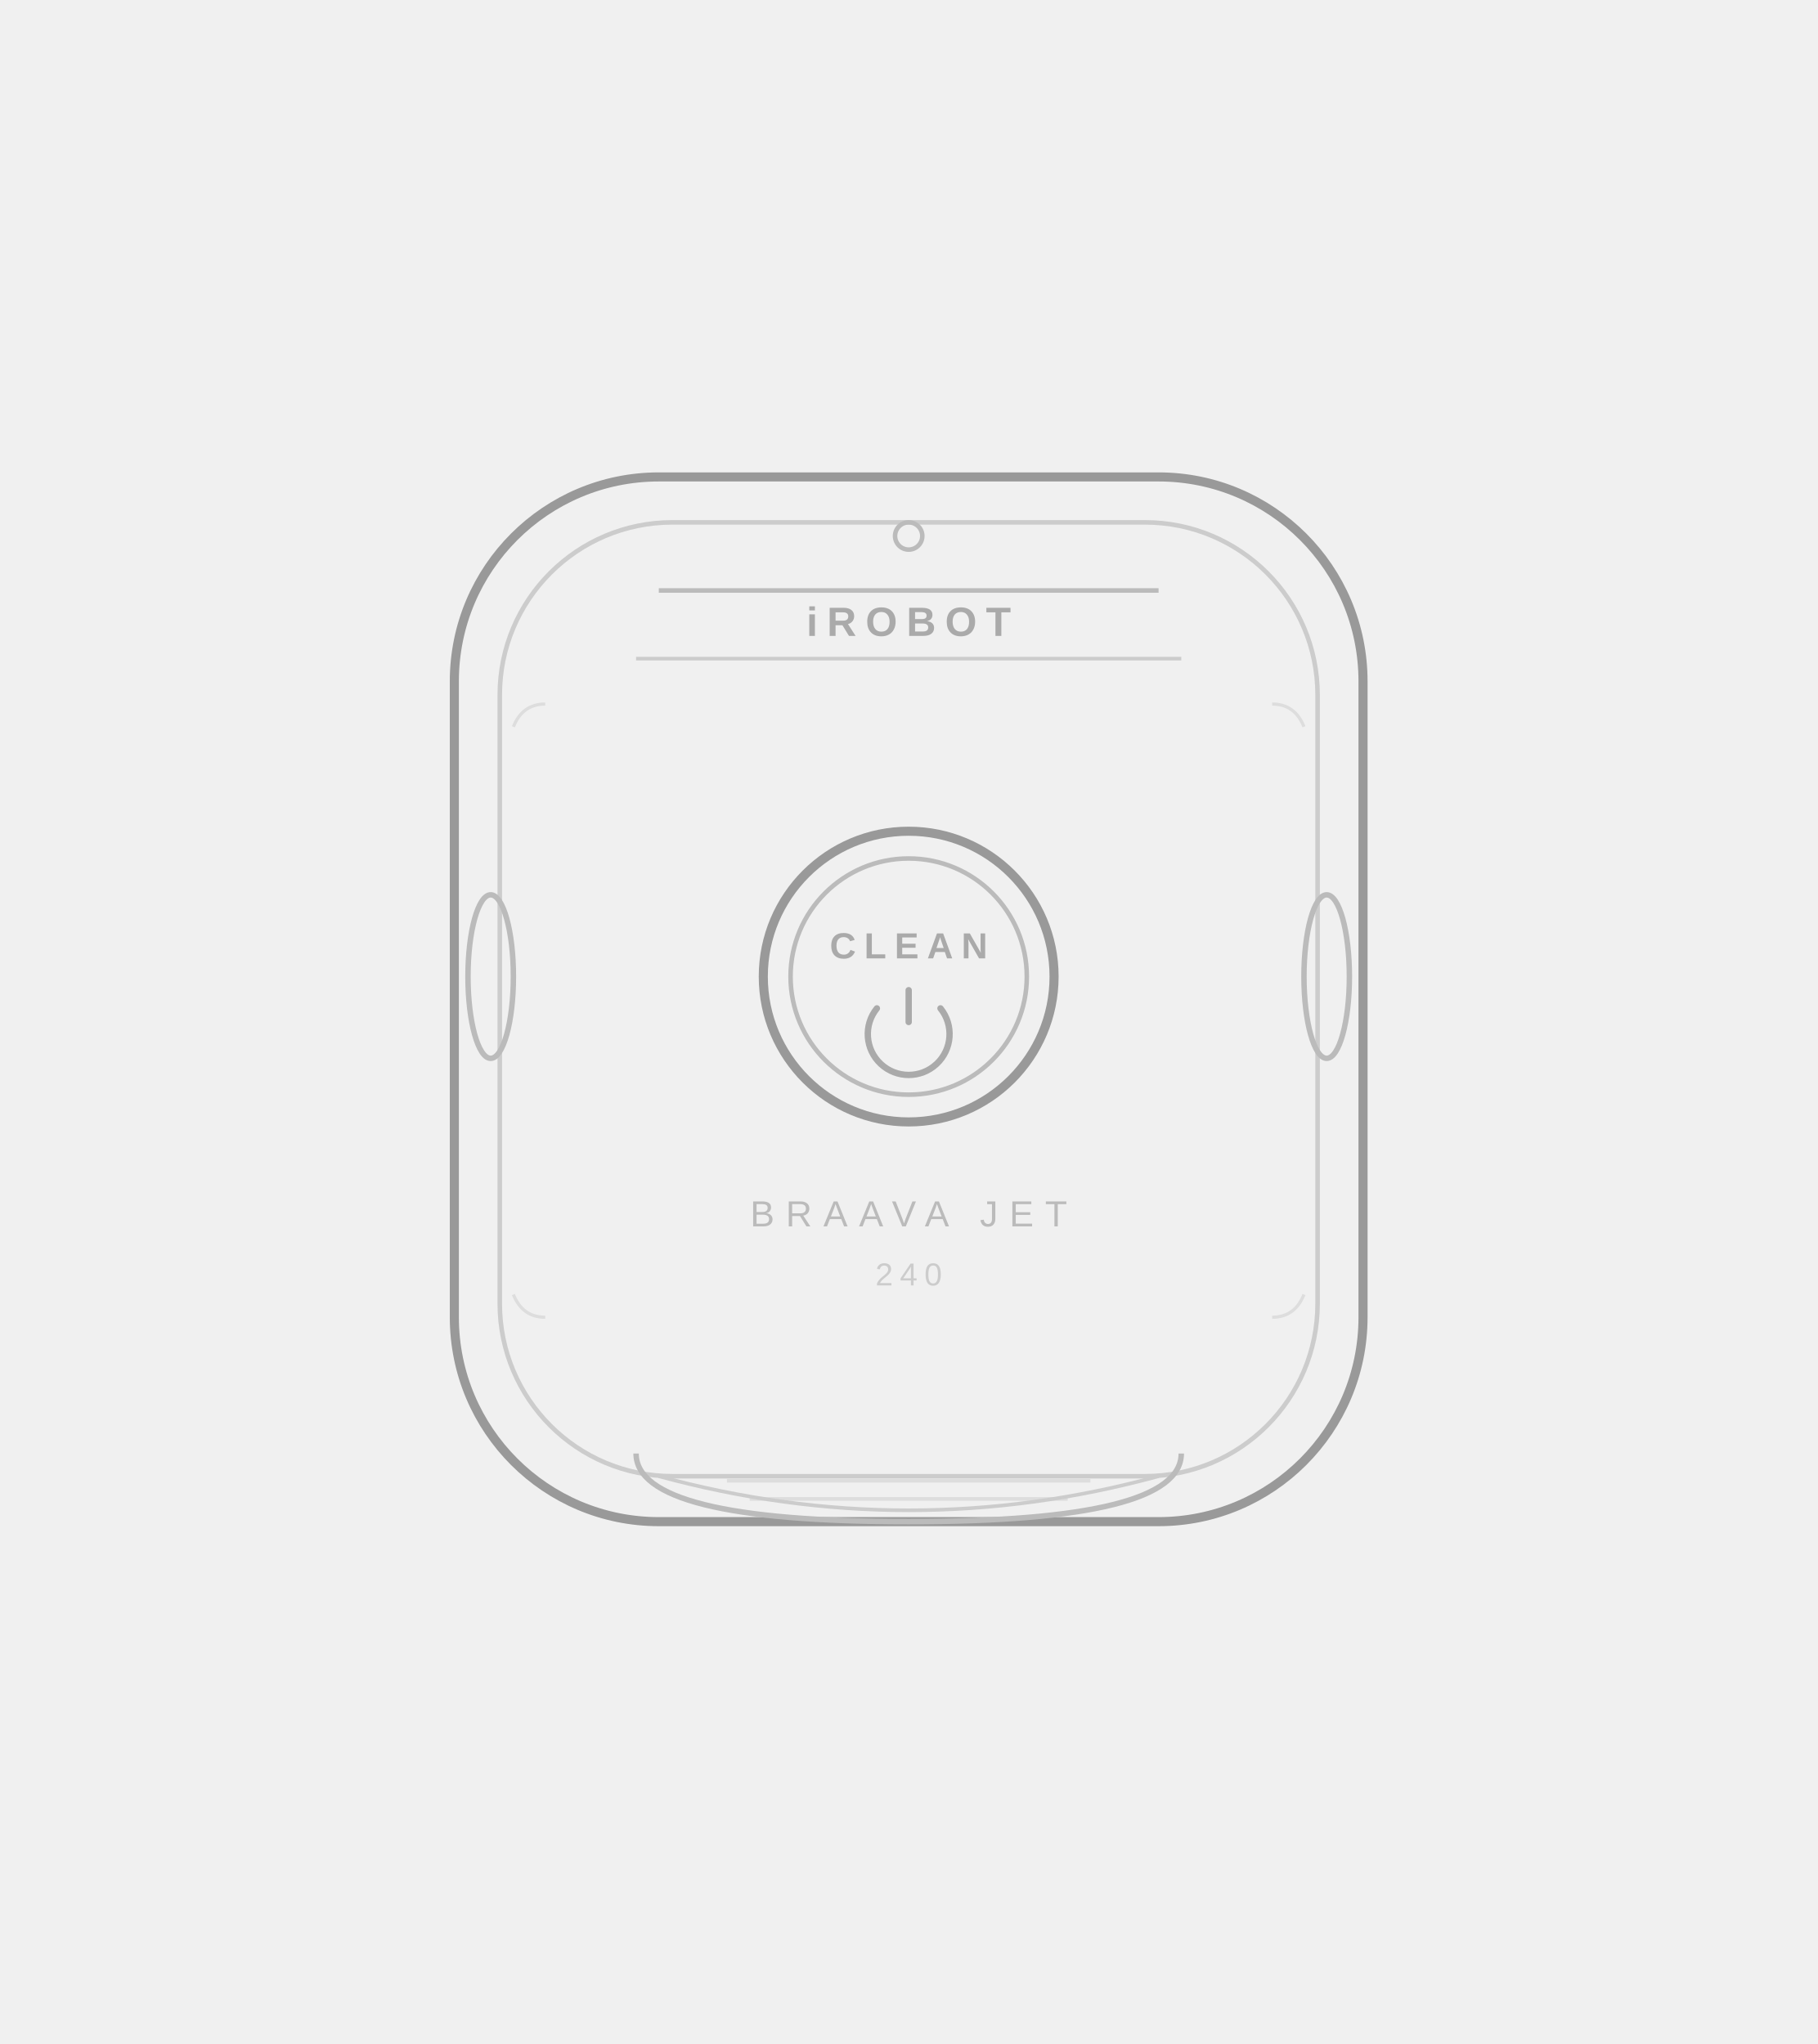
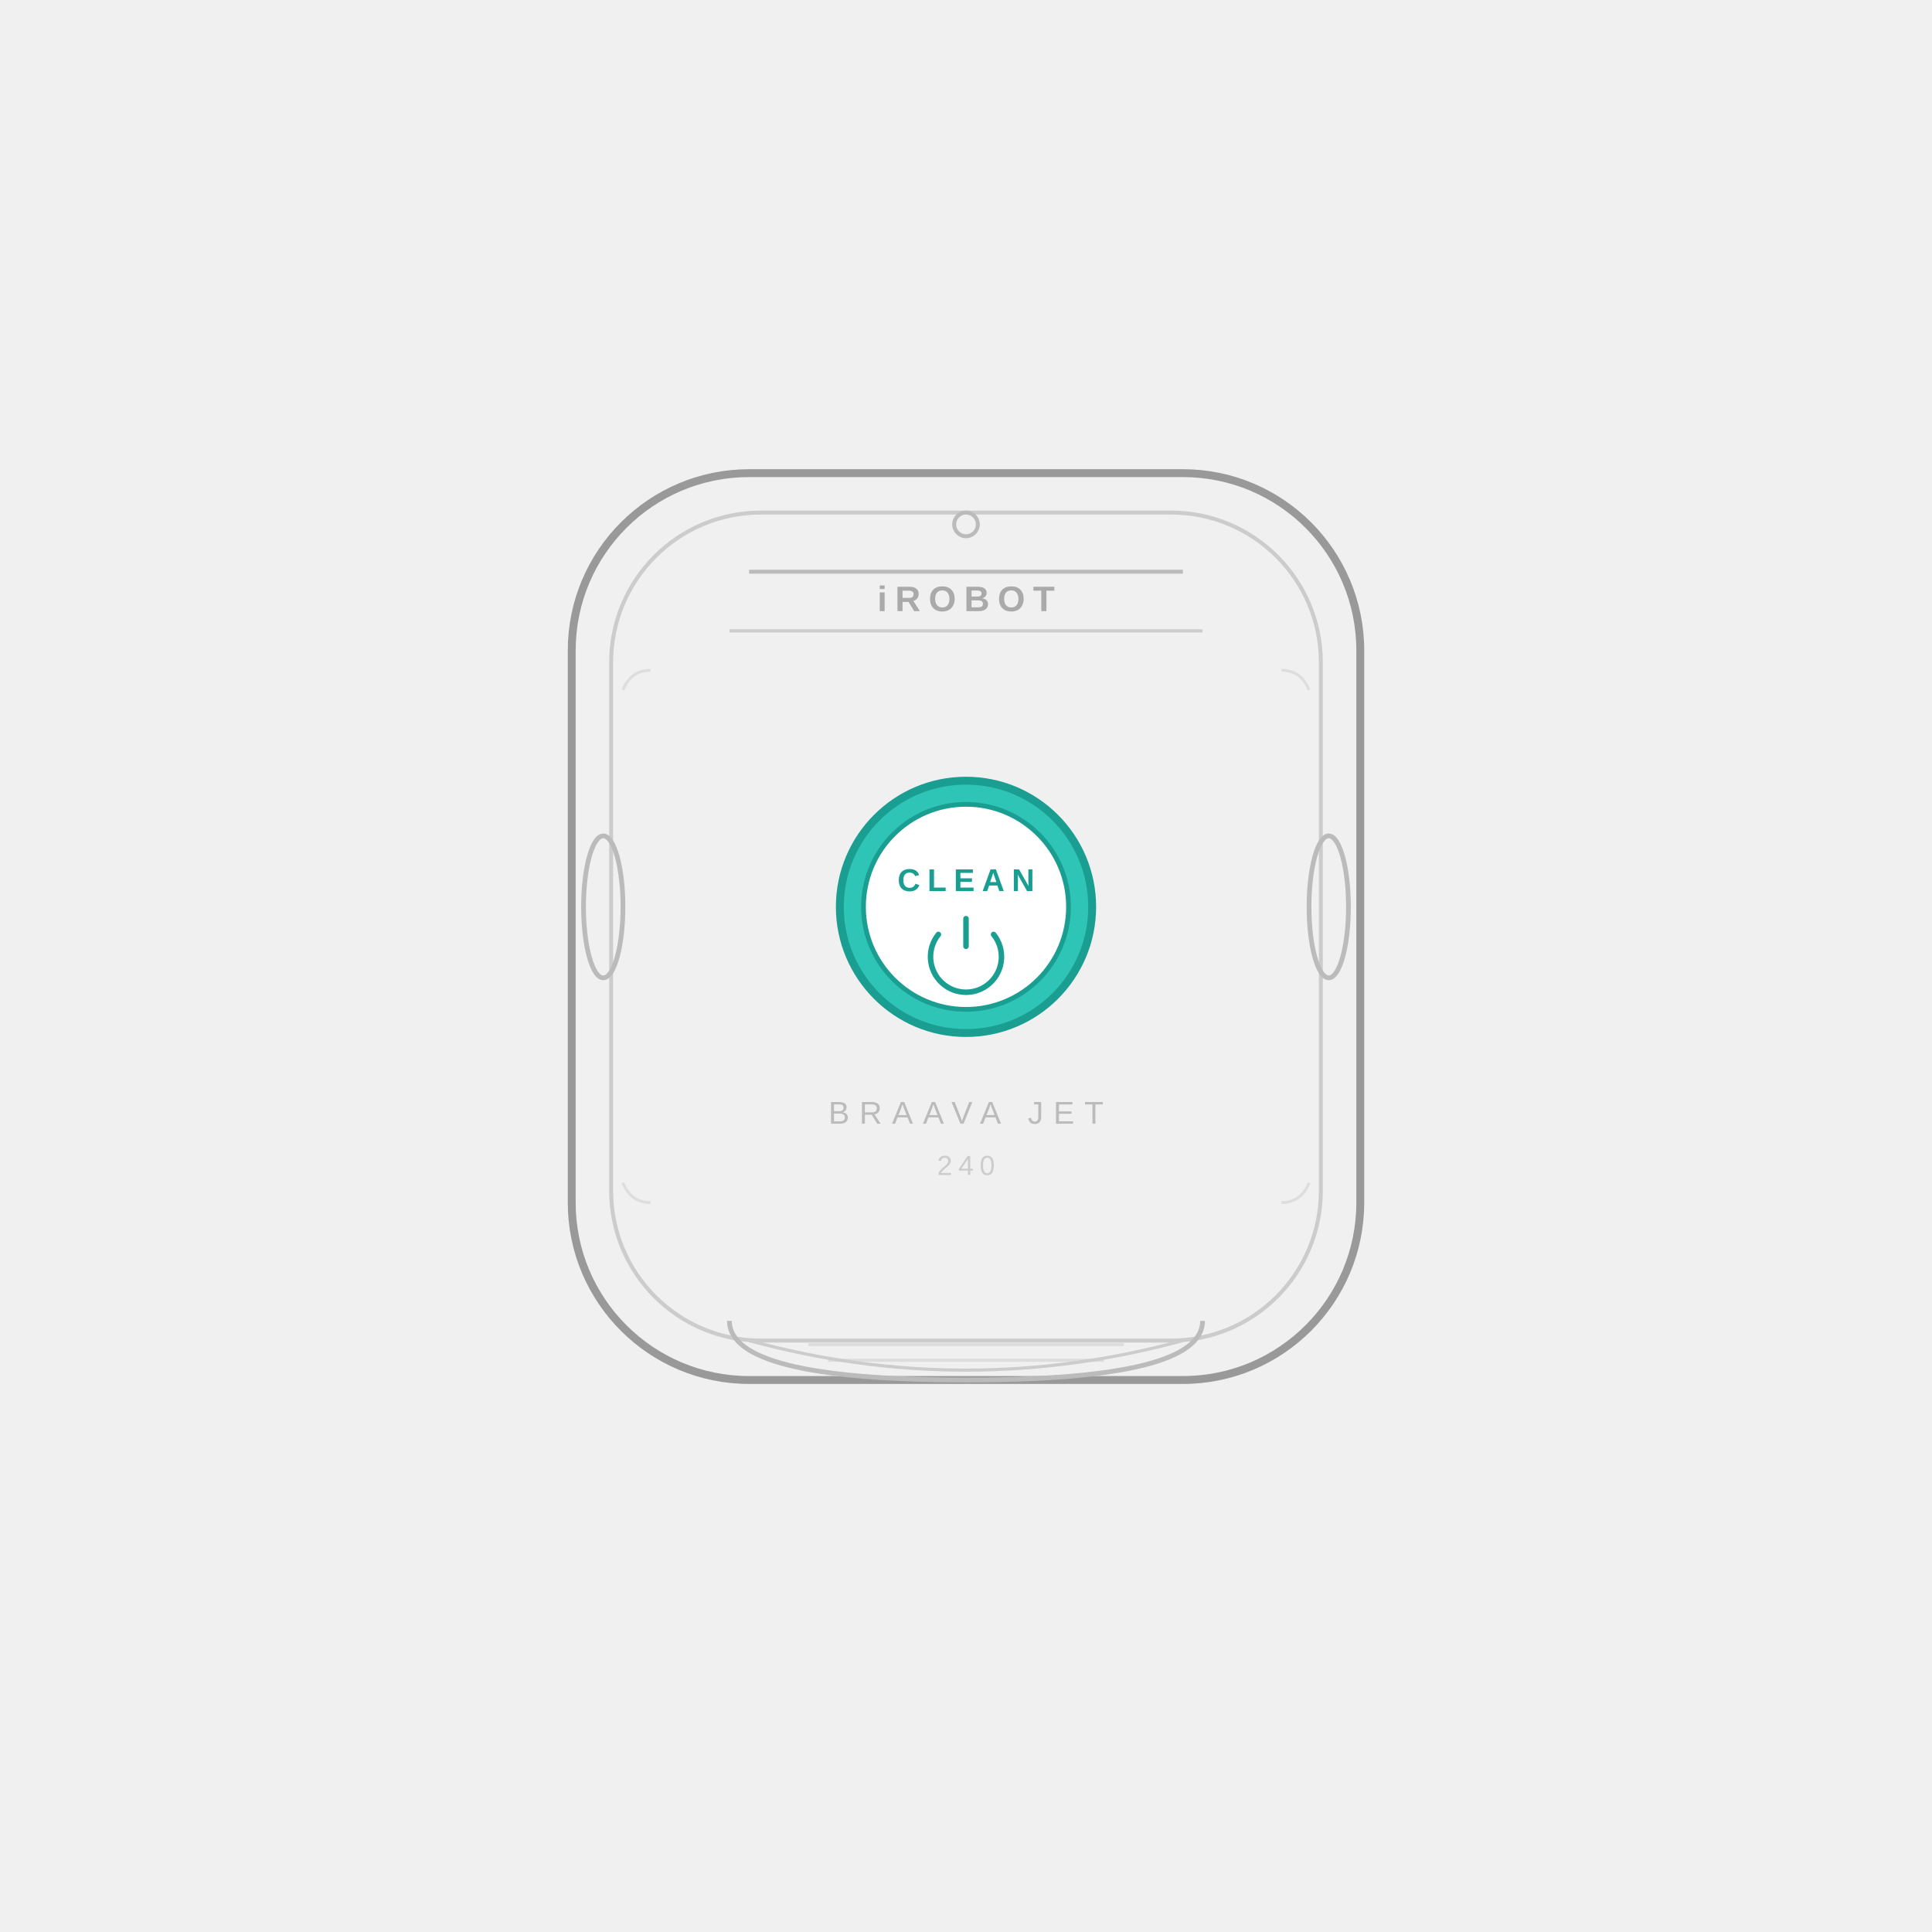
- <svg xmlns="http://www.w3.org/2000/svg" viewBox="0 0 400 450" width="400" height="450">
-   <rect x="100" y="105" width="200" height="230" rx="45" ry="45" fill="none" stroke="#999" stroke-width="2" />
-   <rect x="110" y="115" width="180" height="210" rx="38" ry="38" fill="none" stroke="#ccc" stroke-width="1" />
-   <path d="M145 130 L255 130" stroke="#bbb" stroke-width="1" />
-   <path d="M140 145 L260 145" stroke="#ccc" stroke-width="0.8" />
-   <circle cx="200" cy="215" r="32" fill="none" stroke="#999" stroke-width="2" />
-   <circle cx="200" cy="215" r="26" fill="none" stroke="#bbb" stroke-width="1" />
-   <text x="200" y="211" text-anchor="middle" font-family="Arial, Helvetica, sans-serif" font-size="8" font-weight="700" fill="#aaa" letter-spacing="1.8">CLEAN</text>
-   <path d="M193 222 A9 9 0 1 0 207 222" fill="none" stroke="#aaa" stroke-width="1.4" stroke-linecap="round" />
-   <line x1="200" y1="218" x2="200" y2="225" stroke="#aaa" stroke-width="1.4" stroke-linecap="round" />
-   <text x="200" y="140" text-anchor="middle" font-family="Arial, Helvetica, sans-serif" font-size="9" font-weight="600" fill="#aaa" letter-spacing="2">iROBOT</text>
-   <text x="200" y="270" text-anchor="middle" font-family="Arial, Helvetica, sans-serif" font-size="8" font-weight="500" fill="#bbb" letter-spacing="2.5">BRAAVA JET</text>
-   <text x="200" y="283" text-anchor="middle" font-family="Arial, Helvetica, sans-serif" font-size="7" fill="#ccc" letter-spacing="1.5">240</text>
-   <path d="M140 320 Q140 335 200 335 Q260 335 260 320" fill="none" stroke="#bbb" stroke-width="1.2" />
-   <line x1="160" y1="326" x2="240" y2="326" stroke="#ddd" stroke-width="0.8" />
-   <line x1="165" y1="330" x2="235" y2="330" stroke="#ddd" stroke-width="0.8" />
-   <ellipse cx="108" cy="215" rx="5" ry="18" fill="none" stroke="#bbb" stroke-width="1.2" />
-   <ellipse cx="292" cy="215" rx="5" ry="18" fill="none" stroke="#bbb" stroke-width="1.2" />
-   <path d="M145 325 Q200 340 255 325" fill="none" stroke="#ccc" stroke-width="0.8" />
-   <circle cx="200" cy="118" r="3" fill="none" stroke="#bbb" stroke-width="1" />
-   <path d="M120 155 Q115 155 113 160" fill="none" stroke="#ddd" stroke-width="0.7" />
-   <path d="M280 155 Q285 155 287 160" fill="none" stroke="#ddd" stroke-width="0.7" />
-   <path d="M120 290 Q115 290 113 285" fill="none" stroke="#ddd" stroke-width="0.7" />
-   <path d="M280 290 Q285 290 287 285" fill="none" stroke="#ddd" stroke-width="0.7" />
+ <svg xmlns="http://www.w3.org/2000/svg" width="490" height="490" fill="none" viewBox="0 0 490 490">
+   <rect x="145" y="120" width="200" height="230" rx="45" ry="45" fill="none" stroke="#999" stroke-width="2" />
+   <rect x="155" y="130" width="180" height="210" rx="38" ry="38" fill="none" stroke="#ccc" stroke-width="1" />
+   <path d="M190 145 L300 145" stroke="#bbb" stroke-width="1" />
+   <path d="M185 160 L305 160" stroke="#ccc" stroke-width="0.8" />
+   <circle cx="245" cy="230" r="32" fill="#2ec4b6" stroke="#1a9e92" stroke-width="2" />
+   <circle cx="245" cy="230" r="26" fill="white" stroke="#1a9e92" stroke-width="1.2" />
+   <text x="245" y="226" text-anchor="middle" font-family="Arial, Helvetica, sans-serif" font-size="8" font-weight="700" fill="#1a9e92" letter-spacing="1.8">CLEAN</text>
+   <path d="M238 237 A9 9 0 1 0 252 237" fill="none" stroke="#1a9e92" stroke-width="1.4" stroke-linecap="round" />
+   <line x1="245" y1="233" x2="245" y2="240" stroke="#1a9e92" stroke-width="1.4" stroke-linecap="round" />
+   <text x="245" y="155" text-anchor="middle" font-family="Arial, Helvetica, sans-serif" font-size="9" font-weight="600" fill="#aaa" letter-spacing="2">iROBOT</text>
+   <text x="245" y="285" text-anchor="middle" font-family="Arial, Helvetica, sans-serif" font-size="8" font-weight="500" fill="#bbb" letter-spacing="2.5">BRAAVA JET</text>
+   <text x="245" y="298" text-anchor="middle" font-family="Arial, Helvetica, sans-serif" font-size="7" fill="#ccc" letter-spacing="1.5">240</text>
+   <path d="M185 335 Q185 350 245 350 Q305 350 305 335" fill="none" stroke="#bbb" stroke-width="1.2" />
+   <line x1="205" y1="341" x2="285" y2="341" stroke="#ddd" stroke-width="0.8" />
+   <line x1="210" y1="345" x2="280" y2="345" stroke="#ddd" stroke-width="0.8" />
+   <ellipse cx="153" cy="230" rx="5" ry="18" fill="none" stroke="#bbb" stroke-width="1.2" />
+   <ellipse cx="337" cy="230" rx="5" ry="18" fill="none" stroke="#bbb" stroke-width="1.2" />
+   <path d="M190 340 Q245 355 300 340" fill="none" stroke="#ccc" stroke-width="0.8" />
+   <circle cx="245" cy="133" r="3" fill="none" stroke="#bbb" stroke-width="1" />
+   <path d="M165 170 Q160 170 158 175" fill="none" stroke="#ddd" stroke-width="0.7" />
+   <path d="M325 170 Q330 170 332 175" fill="none" stroke="#ddd" stroke-width="0.7" />
+   <path d="M165 305 Q160 305 158 300" fill="none" stroke="#ddd" stroke-width="0.7" />
+   <path d="M325 305 Q330 305 332 300" fill="none" stroke="#ddd" stroke-width="0.7" />
</svg>
